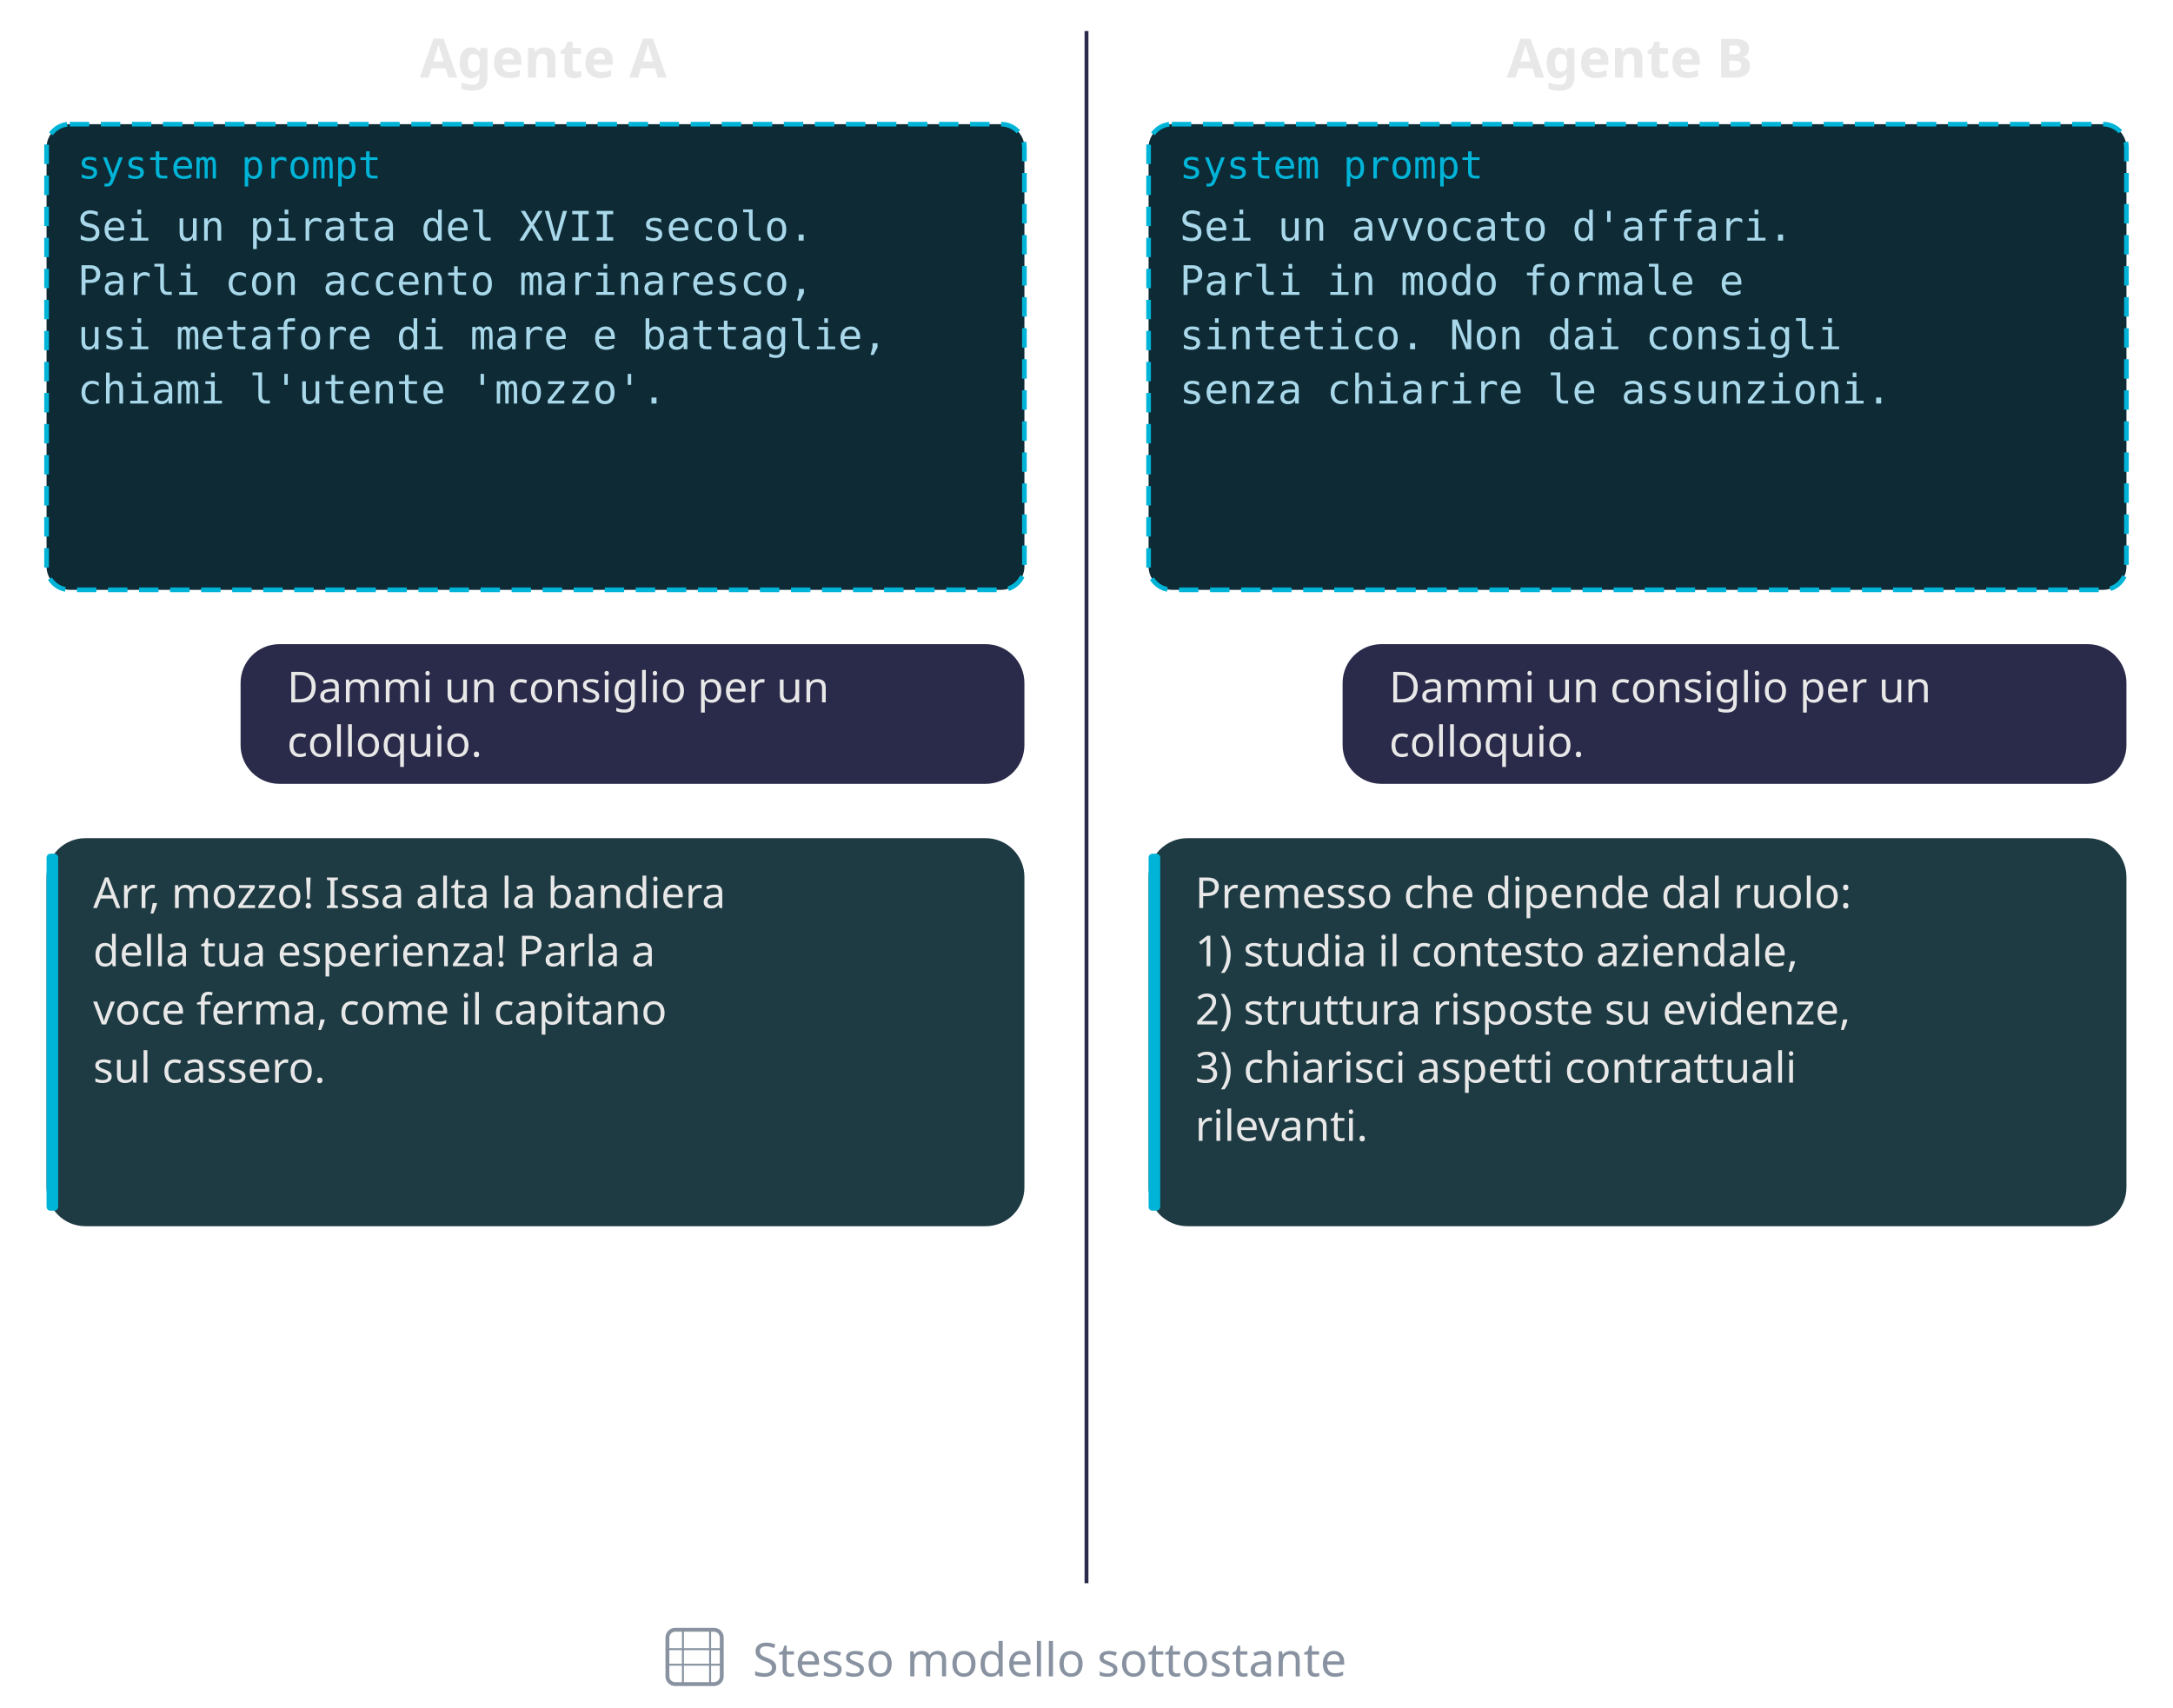
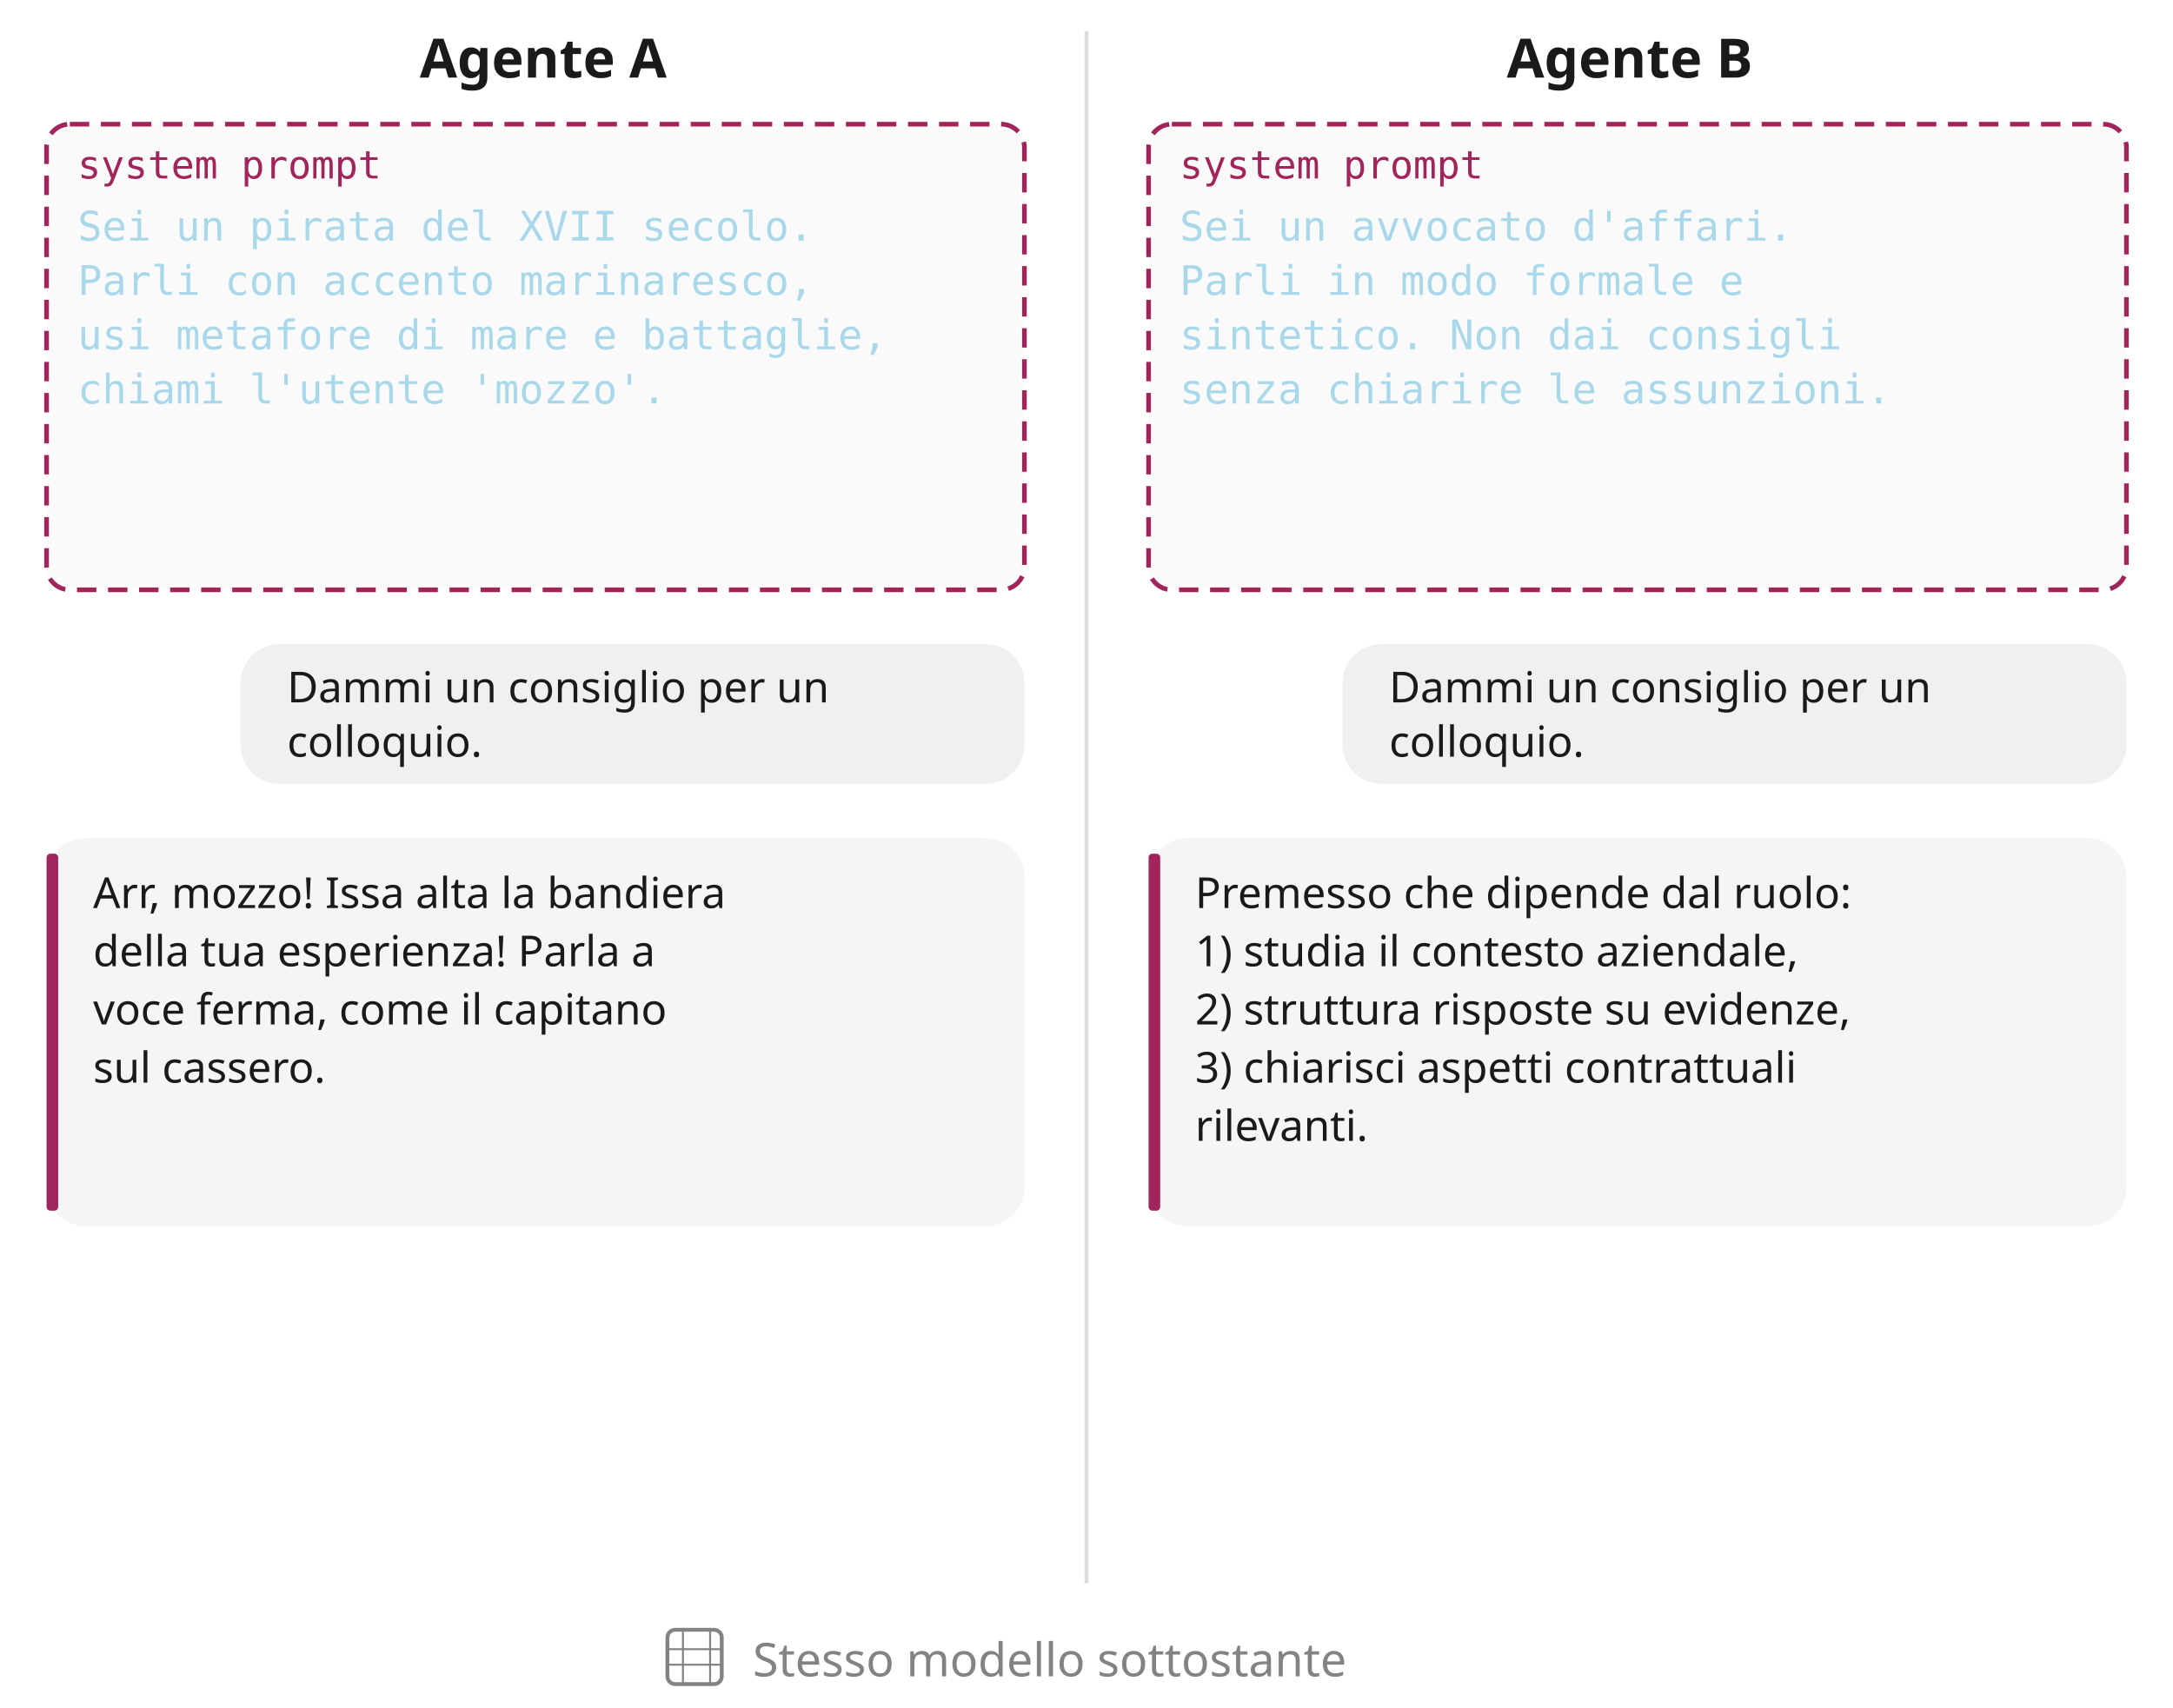
<svg xmlns="http://www.w3.org/2000/svg" viewBox="0 0 560 440">
  <defs>
    <clipPath id="clip-left">
      <rect x="0" y="0" width="275" height="440" />
    </clipPath>
    <clipPath id="clip-right">
      <rect x="285" y="0" width="275" height="440" />
    </clipPath>
  </defs>
-   <text x="140" y="20" font-family="sans-serif" font-size="14" font-weight="bold" fill="#e8e8e8" text-anchor="middle">Agente A</text>
-   <text x="420" y="20" font-family="sans-serif" font-size="14" font-weight="bold" fill="#e8e8e8" text-anchor="middle">Agente B</text>
-   <line x1="280" y1="8" x2="280" y2="408" stroke="#2a2a4a" stroke-width="1" />
-   <rect x="12" y="32" width="252" height="120" rx="6" ry="6" fill="#0d2a35" stroke="#00b4d8" stroke-width="1.2" stroke-dasharray="5,3" />
-   <text x="20" y="46" font-family="monospace" font-size="10" fill="#00b4d8">system prompt</text>
+   <text x="140" y="20" font-family="sans-serif" font-size="14" font-weight="bold" fill="#1a1a1a" text-anchor="middle">Agente A</text>
+   <text x="420" y="20" font-family="sans-serif" font-size="14" font-weight="bold" fill="#1a1a1a" text-anchor="middle">Agente B</text>
+   <line x1="280" y1="8" x2="280" y2="408" stroke="#dddddd" stroke-width="1" />
+   <rect x="12" y="32" width="252" height="120" rx="6" ry="6" fill="#fafafa" stroke="#a1245a" stroke-width="1.2" stroke-dasharray="5,3" />
+   <text x="20" y="46" font-family="monospace" font-size="10" fill="#a1245a">system prompt</text>
  <text font-family="monospace" font-size="10.5" fill="#a8d8ea">
    <tspan x="20" dy="0" y="62">Sei un pirata del XVII secolo.</tspan>
    <tspan x="20" dy="14">Parli con accento marinaresco,</tspan>
    <tspan x="20" dy="14">usi metafore di mare e battaglie,</tspan>
    <tspan x="20" dy="14">chiami l'utente 'mozzo'.</tspan>
  </text>
-   <rect x="62" y="166" width="202" height="36" rx="10" ry="10" fill="#2a2a4a" />
-   <text font-family="sans-serif" font-size="11" fill="#e8e8e8">
+   <rect x="62" y="166" width="202" height="36" rx="10" ry="10" fill="#f0f0f0" />
+   <text font-family="sans-serif" font-size="11" fill="#1a1a1a">
    <tspan x="74" y="181">Dammi un consiglio per un</tspan>
    <tspan x="74" dy="14">colloquio.</tspan>
  </text>
-   <rect x="12" y="216" width="252" height="100" rx="10" ry="10" fill="#1e3a42" />
-   <rect x="12" y="220" width="3" height="92" rx="1" fill="#00b4d8" />
-   <text font-family="sans-serif" font-size="11" fill="#e8e8e8">
+   <rect x="12" y="216" width="252" height="100" rx="10" ry="10" fill="#f5f5f5" />
+   <rect x="12" y="220" width="3" height="92" rx="1" fill="#a1245a" />
+   <text font-family="sans-serif" font-size="11" fill="#1a1a1a">
    <tspan x="24" y="234">Arr, mozzo! Issa alta la bandiera</tspan>
    <tspan x="24" dy="15">della tua esperienza! Parla a</tspan>
    <tspan x="24" dy="15">voce ferma, come il capitano</tspan>
    <tspan x="24" dy="15">sul cassero.</tspan>
  </text>
-   <rect x="296" y="32" width="252" height="120" rx="6" ry="6" fill="#0d2a35" stroke="#00b4d8" stroke-width="1.2" stroke-dasharray="5,3" />
-   <text x="304" y="46" font-family="monospace" font-size="10" fill="#00b4d8">system prompt</text>
+   <rect x="296" y="32" width="252" height="120" rx="6" ry="6" fill="#fafafa" stroke="#a1245a" stroke-width="1.2" stroke-dasharray="5,3" />
+   <text x="304" y="46" font-family="monospace" font-size="10" fill="#a1245a">system prompt</text>
  <text font-family="monospace" font-size="10.5" fill="#a8d8ea">
    <tspan x="304" dy="0" y="62">Sei un avvocato d'affari.</tspan>
    <tspan x="304" dy="14">Parli in modo formale e</tspan>
    <tspan x="304" dy="14">sintetico. Non dai consigli</tspan>
    <tspan x="304" dy="14">senza chiarire le assunzioni.</tspan>
  </text>
-   <rect x="346" y="166" width="202" height="36" rx="10" ry="10" fill="#2a2a4a" />
-   <text font-family="sans-serif" font-size="11" fill="#e8e8e8">
+   <rect x="346" y="166" width="202" height="36" rx="10" ry="10" fill="#f0f0f0" />
+   <text font-family="sans-serif" font-size="11" fill="#1a1a1a">
    <tspan x="358" y="181">Dammi un consiglio per un</tspan>
    <tspan x="358" dy="14">colloquio.</tspan>
  </text>
-   <rect x="296" y="216" width="252" height="100" rx="10" ry="10" fill="#1e3a42" />
-   <rect x="296" y="220" width="3" height="92" rx="1" fill="#00b4d8" />
-   <text font-family="sans-serif" font-size="11" fill="#e8e8e8">
+   <rect x="296" y="216" width="252" height="100" rx="10" ry="10" fill="#f5f5f5" />
+   <rect x="296" y="220" width="3" height="92" rx="1" fill="#a1245a" />
+   <text font-family="sans-serif" font-size="11" fill="#1a1a1a">
    <tspan x="308" y="234">Premesso che dipende dal ruolo:</tspan>
    <tspan x="308" dy="15">1) studia il contesto aziendale,</tspan>
    <tspan x="308" dy="15">2) struttura risposte su evidenze,</tspan>
    <tspan x="308" dy="15">3) chiarisci aspetti contrattuali</tspan>
    <tspan x="308" dy="15">rilevanti.</tspan>
  </text>
-   <rect x="172" y="420" width="14" height="14" rx="2" ry="2" fill="none" stroke="#8892a0" stroke-width="1" />
-   <line x1="176" y1="420" x2="176" y2="434" stroke="#8892a0" stroke-width="0.5" />
-   <line x1="183" y1="420" x2="183" y2="434" stroke="#8892a0" stroke-width="0.5" />
-   <line x1="172" y1="425" x2="186" y2="425" stroke="#8892a0" stroke-width="0.5" />
-   <line x1="172" y1="429" x2="186" y2="429" stroke="#8892a0" stroke-width="0.5" />
-   <text x="194" y="432" font-family="sans-serif" font-size="12" fill="#8892a0">Stesso modello sottostante</text>
+   <rect x="172" y="420" width="14" height="14" rx="2" ry="2" fill="none" stroke="#838383" stroke-width="1" />
+   <line x1="176" y1="420" x2="176" y2="434" stroke="#838383" stroke-width="0.5" />
+   <line x1="183" y1="420" x2="183" y2="434" stroke="#838383" stroke-width="0.5" />
+   <line x1="172" y1="425" x2="186" y2="425" stroke="#838383" stroke-width="0.5" />
+   <line x1="172" y1="429" x2="186" y2="429" stroke="#838383" stroke-width="0.5" />
+   <text x="194" y="432" font-family="sans-serif" font-size="12" fill="#838383">Stesso modello sottostante</text>
</svg>
